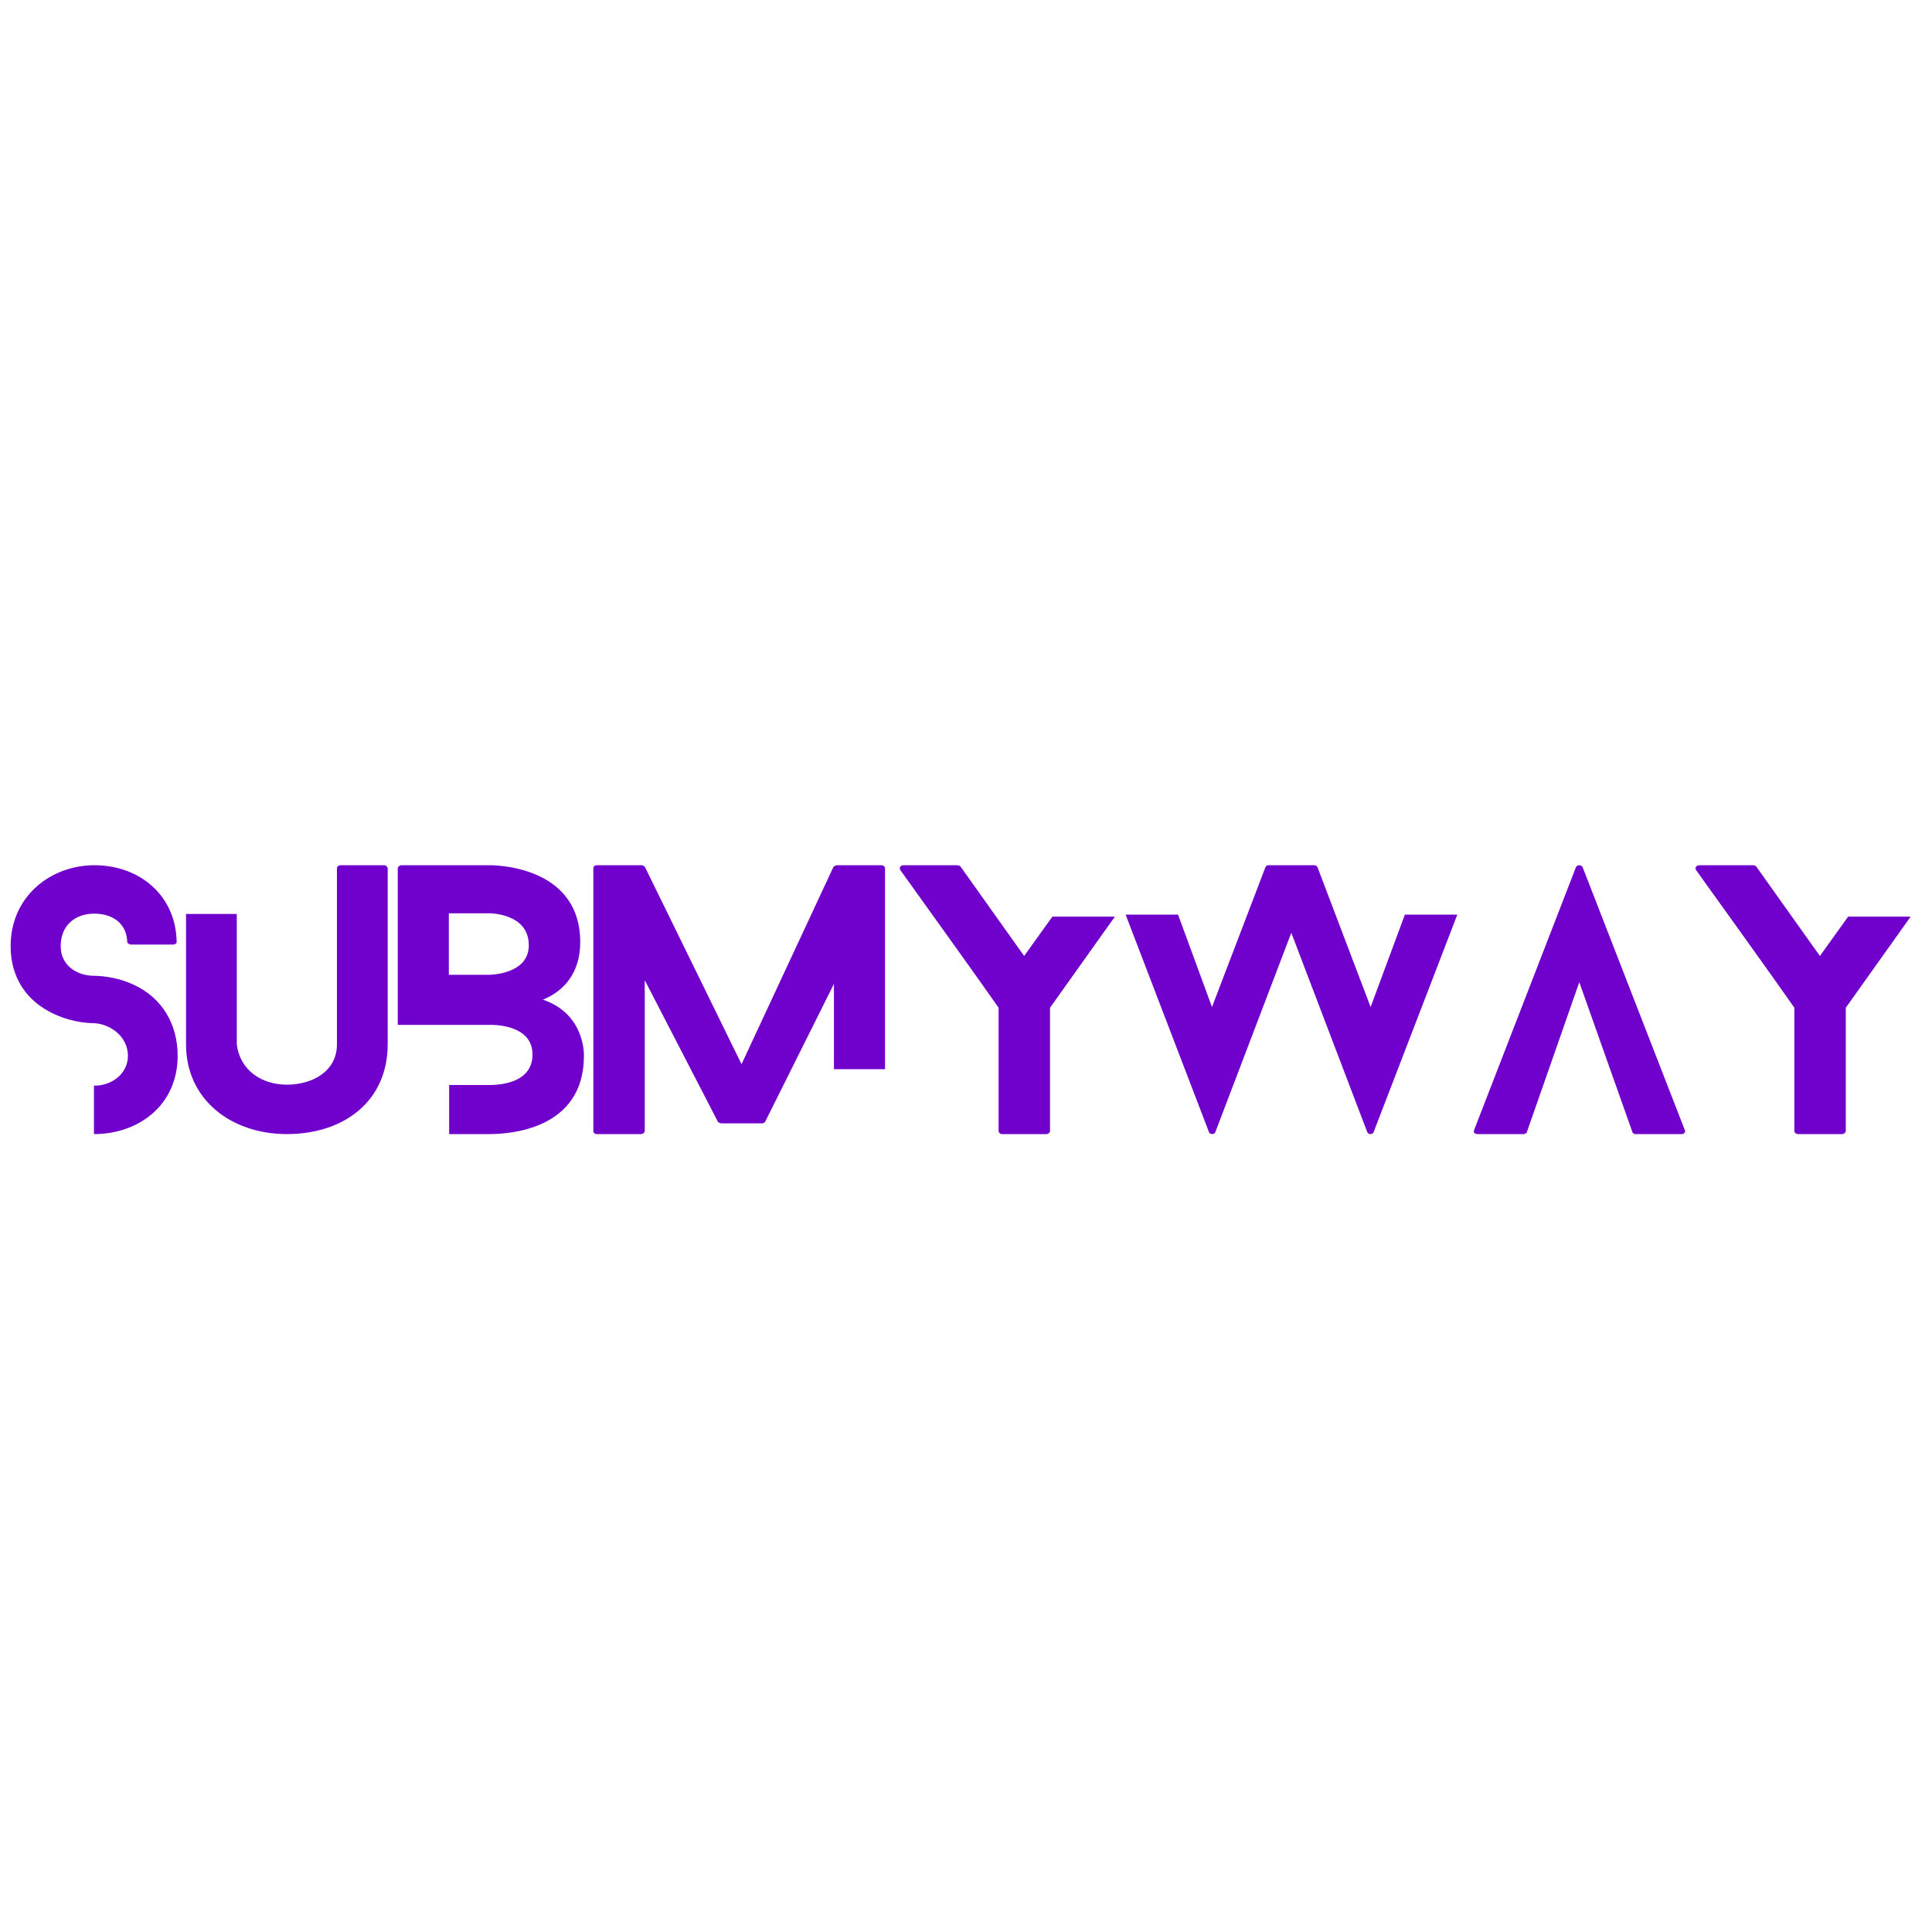
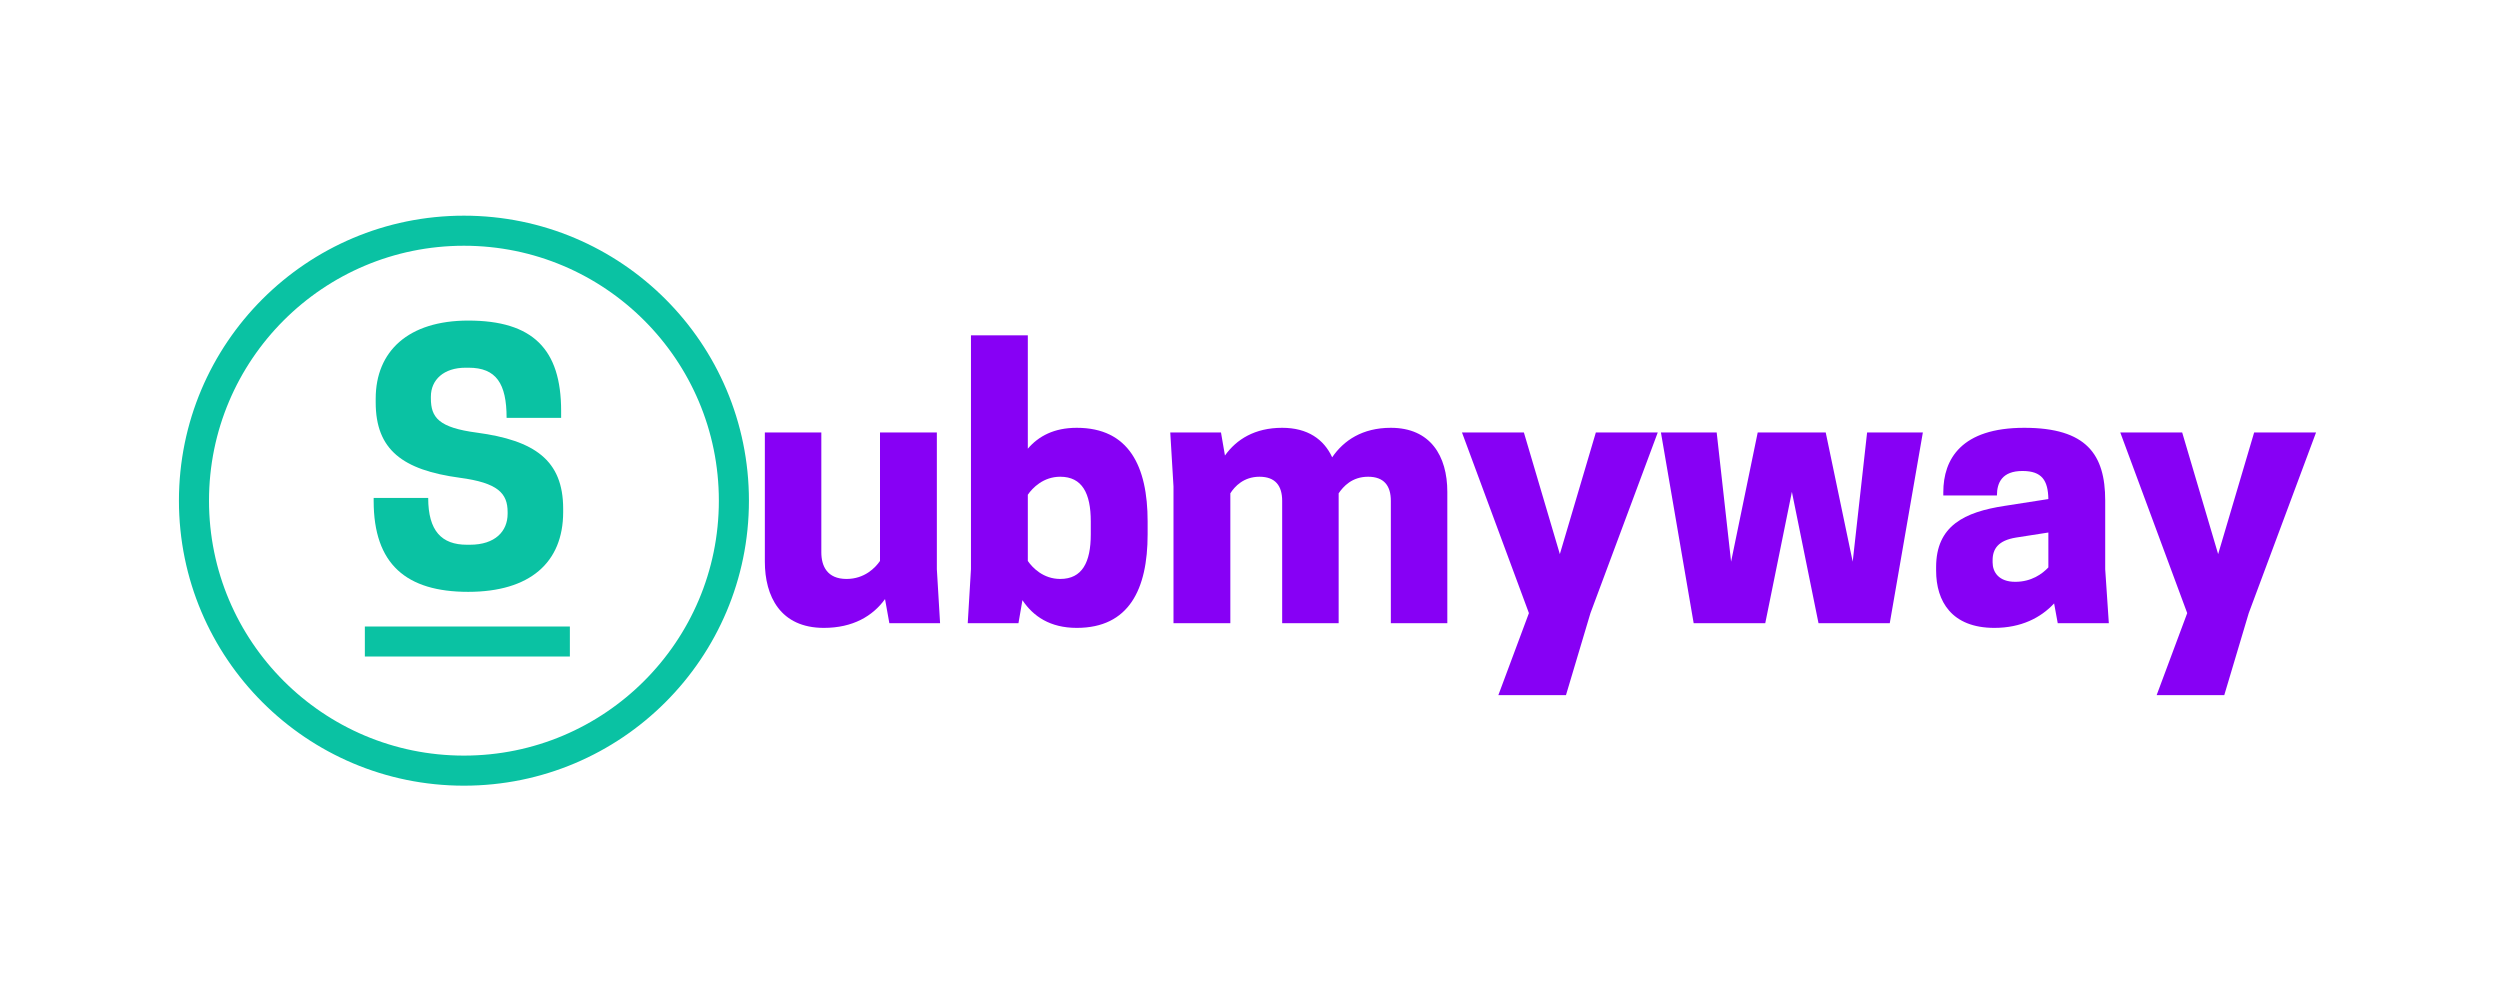
- <svg xmlns="http://www.w3.org/2000/svg" width="500" zoomAndPan="magnify" viewBox="0 0 375 375" height="500" preserveAspectRatio="xMidYMid meet" version="1.0">
+ <svg xmlns="http://www.w3.org/2000/svg" width="500" zoomAndPan="magnify" viewBox="0 0 375 150" height="200" preserveAspectRatio="xMidYMid meet" version="1.0">
  <defs>
    <g />
+     <clipPath id="1d9d15b912">
+       <path d="M 26.84 32.352 L 112.34 32.352 L 112.34 117.852 L 26.84 117.852 Z M 26.84 32.352 " clip-rule="nonzero" />
+     </clipPath>
+     <clipPath id="b5858db53c">
+       <path d="M 69.59 32.352 C 45.977 32.352 26.84 51.492 26.84 75.102 C 26.84 98.711 45.977 117.852 69.59 117.852 C 93.199 117.852 112.34 98.711 112.34 75.102 C 112.34 51.492 93.199 32.352 69.59 32.352 " clip-rule="nonzero" />
+     </clipPath>
  </defs>
-   <g fill="#7000cc" fill-opacity="1">
-     <g transform="translate(2.062504, 220.125)">
+   <path stroke-linecap="butt" transform="matrix(0.742081, 0, 0, 0.75, 54.72691, 93.97462)" fill="none" stroke-linejoin="miter" d="M -0 3.003 L 41.442 3.003 " stroke="#0ac2a3" stroke-width="6" stroke-opacity="1" stroke-miterlimit="4" />
+   <g clip-path="url(#1d9d15b912)">
+     <g clip-path="url(#b5858db53c)">
+       <path stroke-linecap="butt" transform="matrix(0.751855, 0, 0, 0.751855, 26.83794, 32.35048)" fill="none" stroke-linejoin="miter" d="M 56.862 0.001 C 25.455 0.001 0.003 25.459 0.003 56.861 C 0.003 88.262 25.455 113.72 56.862 113.72 C 88.263 113.72 113.721 88.262 113.721 56.861 C 113.721 25.459 88.263 0.001 56.862 0.001 " stroke="#0ac2a3" stroke-width="12" stroke-opacity="1" stroke-miterlimit="4" />
+     </g>
+   </g>
+   <g fill="#0ac2a3" fill-opacity="1">
+     <g transform="translate(54.33402, 88.12139)">
      <g>
-         <path d="M 23.938 -28.961 C 20.219 -30.723 16.566 -30.723 16.242 -30.723 C 12.914 -30.723 9.719 -32.68 9.719 -36.461 C 9.719 -40.637 12.652 -42.789 16.242 -42.789 C 19.633 -42.789 22.504 -41.027 22.633 -37.309 C 22.633 -37.113 22.961 -36.789 23.352 -36.789 L 31.504 -36.789 C 31.961 -36.789 32.289 -37.113 32.223 -37.309 C 32.094 -46.18 25.18 -52.184 16.242 -52.184 C 7.891 -52.184 0 -46.246 0 -36.461 C 0 -30.395 3.066 -25.766 8.48 -23.285 C 12.262 -21.523 15.785 -21.523 16.242 -21.523 C 19.176 -21.395 22.766 -19.047 22.766 -15.199 C 22.766 -11.742 19.699 -9.395 16.242 -9.395 C 16.242 -9.395 16.242 -9.395 16.176 -9.395 L 16.176 0 C 16.242 0 16.242 0 16.242 0 C 24.59 0 32.418 -5.414 32.418 -15.199 C 32.418 -21.328 29.418 -26.418 23.938 -28.961 Z M 23.938 -28.961 " />
+         <path d="M 14.641 -16.457 C 20.344 -15.699 21.809 -14.137 21.809 -11.309 L 21.809 -11.055 C 21.809 -8.43 19.941 -6.41 16.156 -6.41 L 15.699 -6.41 C 11.914 -6.41 9.895 -8.48 9.895 -13.43 L 1.715 -13.43 L 1.715 -12.973 C 1.715 -3.484 6.613 0.656 15.902 0.656 C 25.141 0.656 30.141 -3.734 30.141 -11.309 L 30.141 -11.812 C 30.141 -19.133 25.797 -22.062 17.215 -23.223 C 11.461 -23.98 10.297 -25.496 10.297 -28.371 L 10.297 -28.625 C 10.297 -31.148 12.219 -32.965 15.5 -32.965 L 15.953 -32.965 C 20.094 -32.965 21.656 -30.594 21.656 -25.445 L 29.836 -25.445 L 29.836 -26.504 C 29.836 -35.742 25.594 -40.035 15.902 -40.035 C 6.918 -40.035 2.02 -35.441 2.02 -28.32 L 2.02 -27.766 C 2.02 -20.648 6.059 -17.617 14.641 -16.457 Z M 14.641 -16.457 " />
      </g>
    </g>
  </g>
-   <g fill="#7000cc" fill-opacity="1">
-     <g transform="translate(36.11073, 220.125)">
+   <g fill="#8700f5" fill-opacity="1">
+     <g transform="translate(112.137, 93.47961)">
      <g>
-         <path d="M 38.484 -52.184 L 30.004 -52.184 C 29.547 -52.184 29.289 -51.855 29.289 -51.594 L 29.289 -17.414 C 29.289 -12.133 24.461 -9.59 19.566 -9.59 C 14.742 -9.59 10.438 -12.328 9.848 -17.48 L 9.848 -42.723 L 0 -42.723 L 0 -17.414 C 0 -6.652 8.805 0 19.566 0 C 30.656 0 39.137 -6.391 39.137 -17.414 L 39.137 -51.594 C 39.137 -51.855 38.809 -52.184 38.484 -52.184 Z M 38.484 -52.184 " />
+         <path d="M 2.59 -28.605 L 2.59 -9.23 C 2.59 -4.047 4.91 0.703 11.441 0.703 C 15.812 0.703 18.781 -1.078 20.617 -3.617 L 21.266 0 L 28.875 0 L 28.391 -8.098 L 28.391 -28.605 L 19.863 -28.605 L 19.863 -9.336 C 19.16 -8.312 17.543 -6.637 14.844 -6.637 C 11.93 -6.637 11.062 -8.582 11.062 -10.633 L 11.062 -28.605 Z M 2.59 -28.605 " />
      </g>
    </g>
  </g>
-   <g fill="#7000cc" fill-opacity="1">
-     <g transform="translate(77.20342, 220.125)">
+   <g fill="#8700f5" fill-opacity="1">
+     <g transform="translate(142.7854, 93.47961)">
      <g>
-         <path d="M 25.438 -36.656 C 25.438 -30.918 17.742 -30.918 17.742 -30.918 L 9.914 -30.918 L 9.914 -42.855 L 17.742 -42.855 C 17.742 -42.855 25.438 -42.918 25.438 -36.656 Z M 35.418 -37.246 C 35.418 -52.574 17.742 -52.184 17.742 -52.184 L 0.719 -52.184 C 0.324 -52.184 0 -51.855 0 -51.594 L 0 -21.199 L 17.742 -21.199 C 17.742 -21.199 26.156 -21.59 26.156 -15.457 C 26.156 -10.438 21.004 -9.523 17.742 -9.523 L 9.98 -9.523 L 9.98 0 L 17.742 0 C 21.266 0 36.137 -0.652 36.137 -15.199 C 36.137 -15.199 36.461 -23.285 28.18 -26.09 C 32.156 -27.723 35.418 -31.18 35.418 -37.246 Z M 35.418 -37.246 " />
+         <path d="M 11.387 -43.18 L 2.859 -43.18 L 2.859 -8.098 L 2.375 0 L 9.984 0 L 10.578 -3.453 C 12.199 -1.027 14.734 0.703 18.727 0.703 C 26.555 0.703 29.359 -5.074 29.359 -13.332 L 29.359 -15.273 C 29.359 -23.531 26.555 -29.309 18.727 -29.309 C 15.328 -29.309 13.008 -28.066 11.387 -26.176 Z M 11.387 -19.27 C 12.09 -20.293 13.711 -21.969 16.246 -21.969 C 19.539 -21.969 20.832 -19.484 20.832 -15.273 L 20.832 -13.332 C 20.832 -9.121 19.539 -6.637 16.246 -6.637 C 13.711 -6.637 12.09 -8.312 11.387 -9.336 Z M 11.387 -19.27 " />
      </g>
    </g>
  </g>
-   <g fill="#7000cc" fill-opacity="1">
-     <g transform="translate(115.1652, 220.125)">
+   <g fill="#8700f5" fill-opacity="1">
+     <g transform="translate(173.1101, 93.47961)">
      <g>
-         <path d="M 46.703 -12.59 L 56.617 -12.59 L 56.617 -51.594 C 56.617 -51.855 56.355 -52.184 55.898 -52.184 L 47.289 -52.184 C 47.027 -52.184 46.703 -51.984 46.574 -51.789 L 28.766 -13.566 L 10.047 -51.789 C 9.98 -51.984 9.59 -52.184 9.395 -52.184 L 0.652 -52.184 C 0.195 -52.184 0 -51.855 0 -51.594 L 0 -0.586 C 0 -0.324 0.195 0 0.652 0 L 9.262 0 C 9.652 0 9.98 -0.324 9.98 -0.586 L 9.98 -29.875 L 24.133 -2.48 C 24.199 -2.281 24.59 -2.086 24.785 -2.086 L 32.809 -2.086 C 33.004 -2.086 33.332 -2.281 33.395 -2.48 L 46.703 -29.156 Z M 46.703 -12.59 " />
+         <path d="M 43.988 0 L 43.988 -19.699 C 43.988 -25.098 41.449 -29.309 35.516 -29.309 C 31.25 -29.309 28.445 -27.418 26.715 -24.883 C 25.477 -27.578 23.047 -29.309 19.215 -29.309 C 15.113 -29.309 12.359 -27.578 10.633 -25.152 L 10.039 -28.605 L 2.43 -28.605 L 2.914 -20.508 L 2.914 0 L 11.441 0 L 11.441 -19.484 C 12.09 -20.508 13.438 -21.969 15.812 -21.969 C 18.188 -21.969 19.215 -20.617 19.215 -18.352 L 19.215 0 L 27.688 0 L 27.688 -19.484 C 28.391 -20.508 29.684 -21.969 32.113 -21.969 C 34.488 -21.969 35.516 -20.617 35.516 -18.352 L 35.516 0 Z M 43.988 0 " />
      </g>
    </g>
  </g>
-   <g fill="#7000cc" fill-opacity="1">
-     <g transform="translate(174.6518, 220.125)">
+   <g fill="#8700f5" fill-opacity="1">
+     <g transform="translate(219.0288, 93.47961)">
      <g>
-         <path d="M 29.613 -42.203 L 24.133 -34.57 L 11.742 -51.984 C 11.609 -52.117 11.285 -52.184 11.09 -52.184 L 0.781 -52.184 C 0.066 -52.184 -0.195 -51.66 0.129 -51.203 C 6.457 -42.332 12.914 -33.461 19.176 -24.527 L 19.176 -0.586 C 19.176 -0.324 19.438 0 19.895 0 L 28.438 0 C 28.832 0 29.156 -0.324 29.156 -0.586 L 29.156 -24.527 L 41.746 -42.203 Z M 29.613 -42.203 " />
+         <path d="M 14.949 -10.363 L 9.555 -28.605 L 0.27 -28.605 L 10.309 -1.512 L 5.723 10.793 L 15.867 10.793 L 19.539 -1.512 L 29.633 -28.605 L 20.348 -28.605 Z M 14.949 -10.363 " />
      </g>
    </g>
  </g>
-   <g fill="#7000cc" fill-opacity="1">
-     <g transform="translate(218.484, 220.125)">
+   <g fill="#8700f5" fill-opacity="1">
+     <g transform="translate(248.1124, 93.47961)">
      <g>
-         <path d="M 54.203 -42.594 L 47.551 -24.656 L 37.246 -51.789 C 37.113 -52.051 36.855 -52.184 36.594 -52.184 L 27.723 -52.184 C 27.461 -52.184 27.199 -52.051 27.133 -51.789 L 16.762 -24.656 L 10.176 -42.594 L 0 -42.594 L 16.176 -0.391 C 16.371 0.129 17.219 0.129 17.414 -0.391 L 32.156 -39.07 L 46.898 -0.391 C 47.094 0.129 47.941 0.129 48.137 -0.391 L 64.379 -42.594 Z M 54.203 -42.594 " />
+         <path d="M 20.672 -19.699 L 24.664 0 L 35.352 0 L 40.316 -28.605 L 31.953 -28.605 L 29.793 -9.23 L 25.746 -28.605 L 15.543 -28.605 L 11.551 -9.23 L 9.391 -28.605 L 1.027 -28.605 L 5.938 0 L 16.676 0 Z M 20.672 -19.699 " />
      </g>
    </g>
  </g>
-   <g fill="#7000cc" fill-opacity="1">
-     <g transform="translate(286.0587, 220.125)">
+   <g fill="#8700f5" fill-opacity="1">
+     <g transform="translate(288.7972, 93.47961)">
      <g>
-         <path d="M 40.961 -0.781 L 21.133 -51.789 C 20.938 -52.312 20.023 -52.312 19.828 -51.789 L 0.066 -0.781 C -0.129 -0.391 0.129 0 0.719 0 L 9.652 0 C 9.914 0 10.242 -0.129 10.305 -0.391 L 20.48 -29.484 L 30.789 -0.391 C 30.852 -0.129 31.18 0 31.375 0 L 40.375 0 C 40.832 0 41.16 -0.391 40.961 -0.781 Z M 40.961 -0.781 " />
+         <path d="M 19.863 0 L 27.527 0 L 26.984 -8.098 L 26.984 -18.406 C 26.984 -25.312 24.18 -29.309 14.844 -29.309 C 5.398 -29.309 2.699 -24.613 2.699 -19.645 L 2.699 -19.16 L 10.742 -19.16 C 10.742 -21.051 11.496 -22.832 14.574 -22.832 C 17.488 -22.832 18.406 -21.426 18.457 -18.621 L 11.875 -17.594 C 5.883 -16.676 1.621 -14.625 1.621 -8.418 L 1.621 -7.879 C 1.621 -3.293 3.941 0.703 10.363 0.703 C 14.355 0.703 17.324 -0.809 19.32 -2.969 Z M 13.492 -6.207 C 11.012 -6.207 10.094 -7.664 10.094 -9.121 L 10.094 -9.445 C 10.094 -11.172 10.957 -12.414 13.602 -12.844 L 18.457 -13.602 L 18.457 -8.367 C 17.543 -7.395 15.922 -6.207 13.492 -6.207 Z M 13.492 -6.207 " />
      </g>
    </g>
  </g>
-   <g fill="#7000cc" fill-opacity="1">
-     <g transform="translate(329.1081, 220.125)">
+   <g fill="#8700f5" fill-opacity="1">
+     <g transform="translate(317.7729, 93.47961)">
      <g>
-         <path d="M 29.613 -42.203 L 24.133 -34.57 L 11.742 -51.984 C 11.609 -52.117 11.285 -52.184 11.09 -52.184 L 0.781 -52.184 C 0.066 -52.184 -0.195 -51.66 0.129 -51.203 C 6.457 -42.332 12.914 -33.461 19.176 -24.527 L 19.176 -0.586 C 19.176 -0.324 19.438 0 19.895 0 L 28.438 0 C 28.832 0 29.156 -0.324 29.156 -0.586 L 29.156 -24.527 L 41.746 -42.203 Z M 29.613 -42.203 " />
+         <path d="M 14.949 -10.363 L 9.555 -28.605 L 0.27 -28.605 L 10.309 -1.512 L 5.723 10.793 L 15.867 10.793 L 19.539 -1.512 L 29.633 -28.605 L 20.348 -28.605 Z M 14.949 -10.363 " />
      </g>
    </g>
  </g>
</svg>
